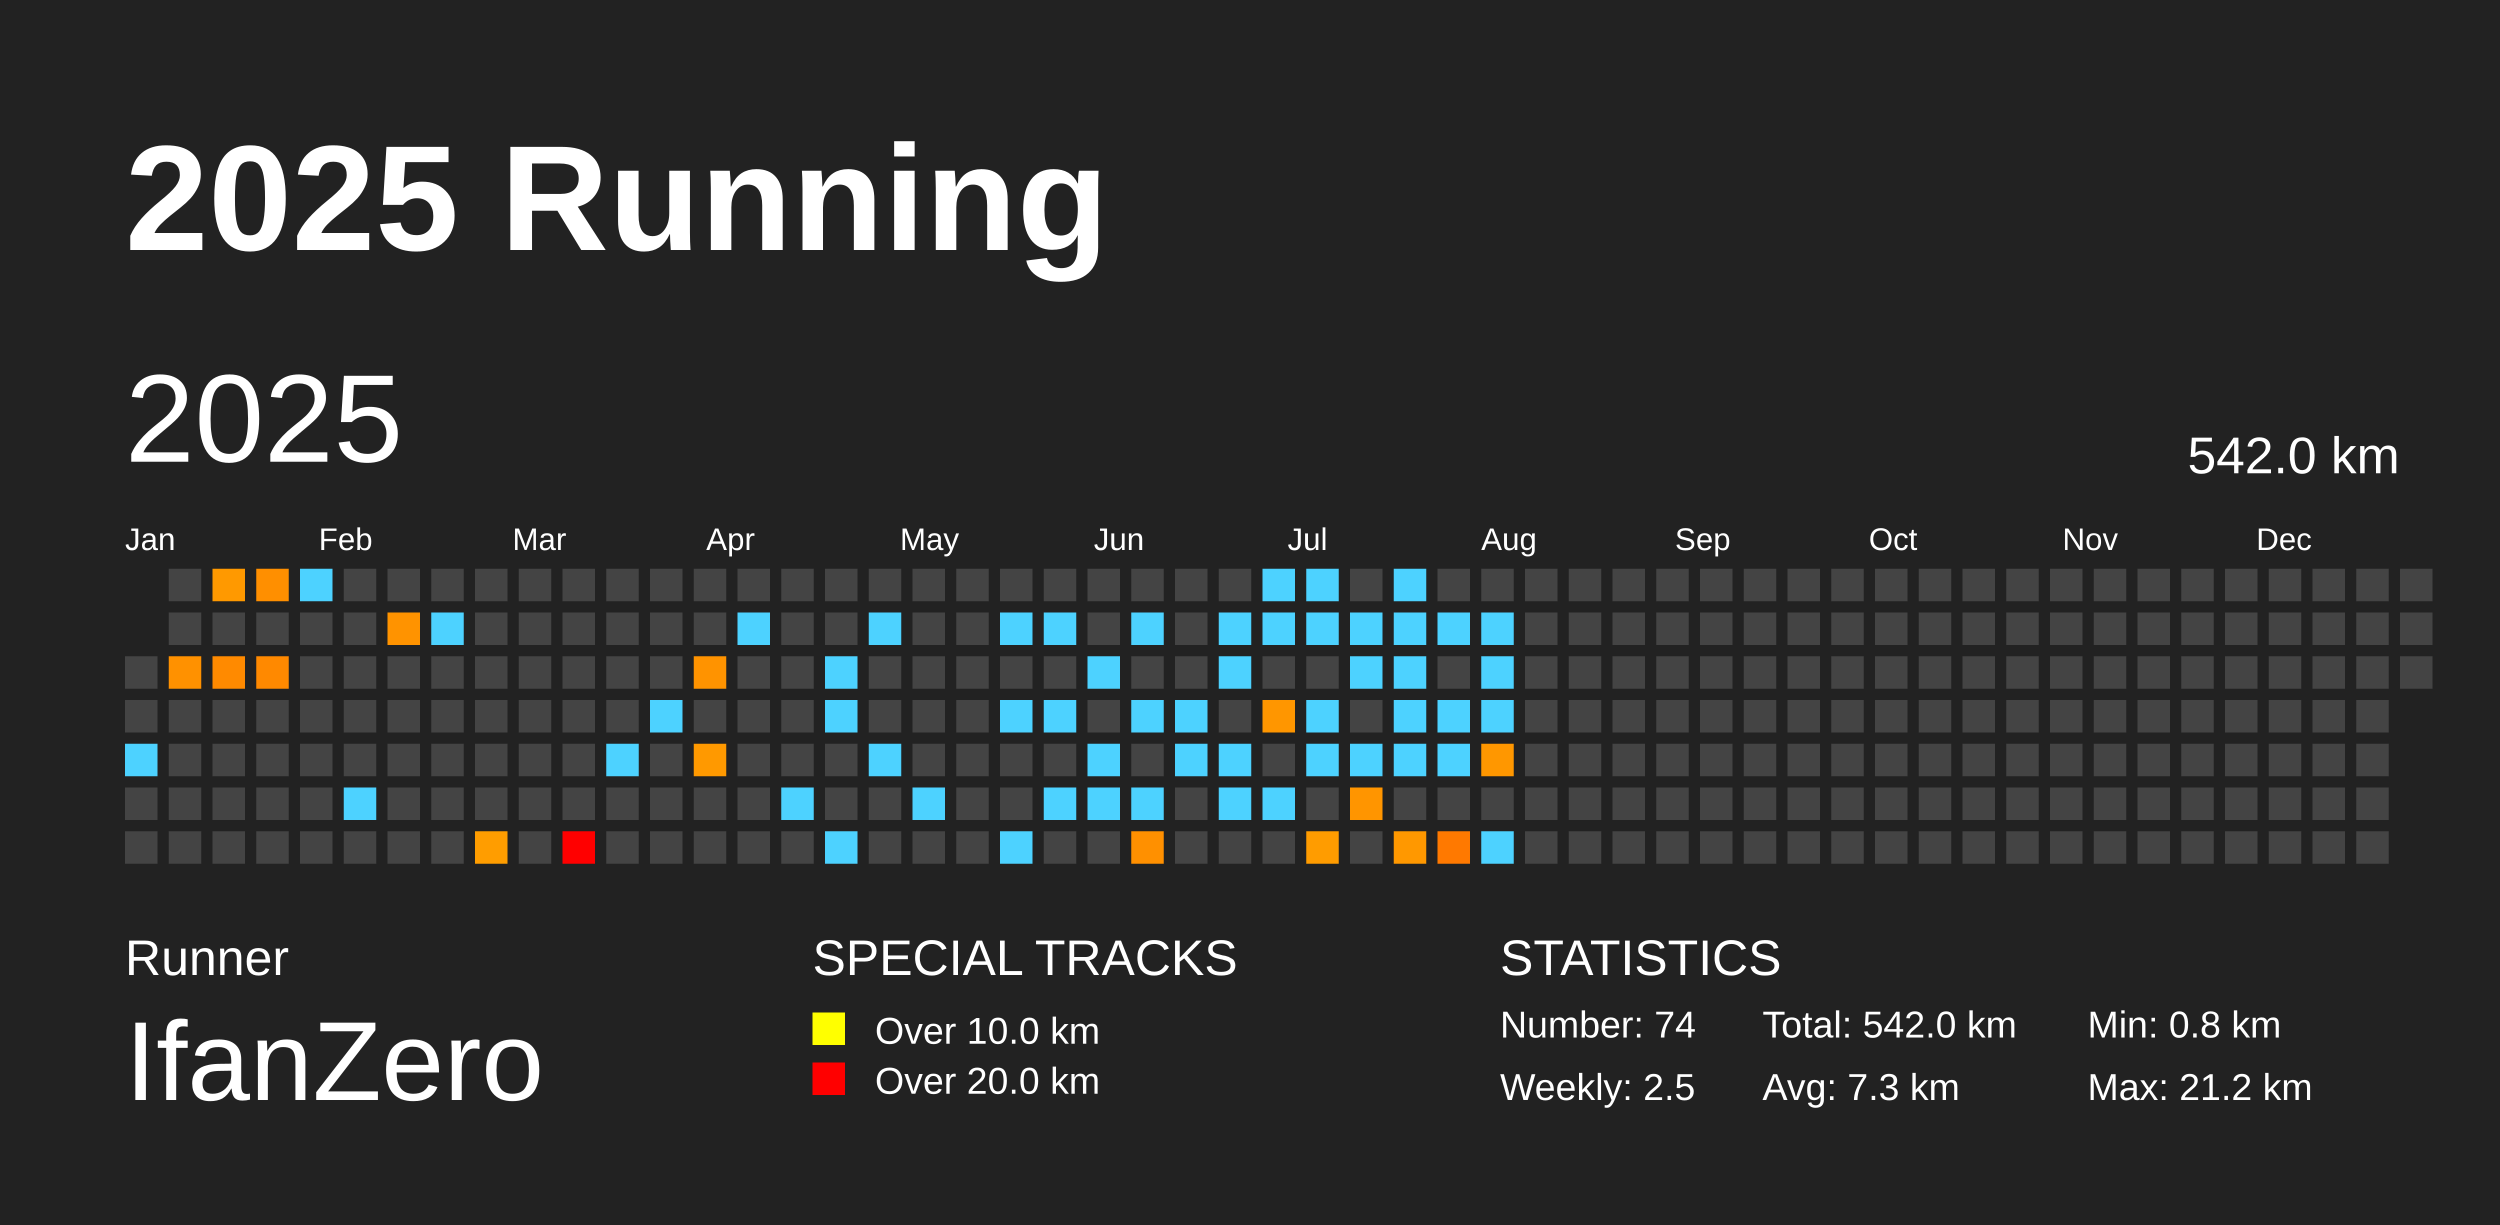
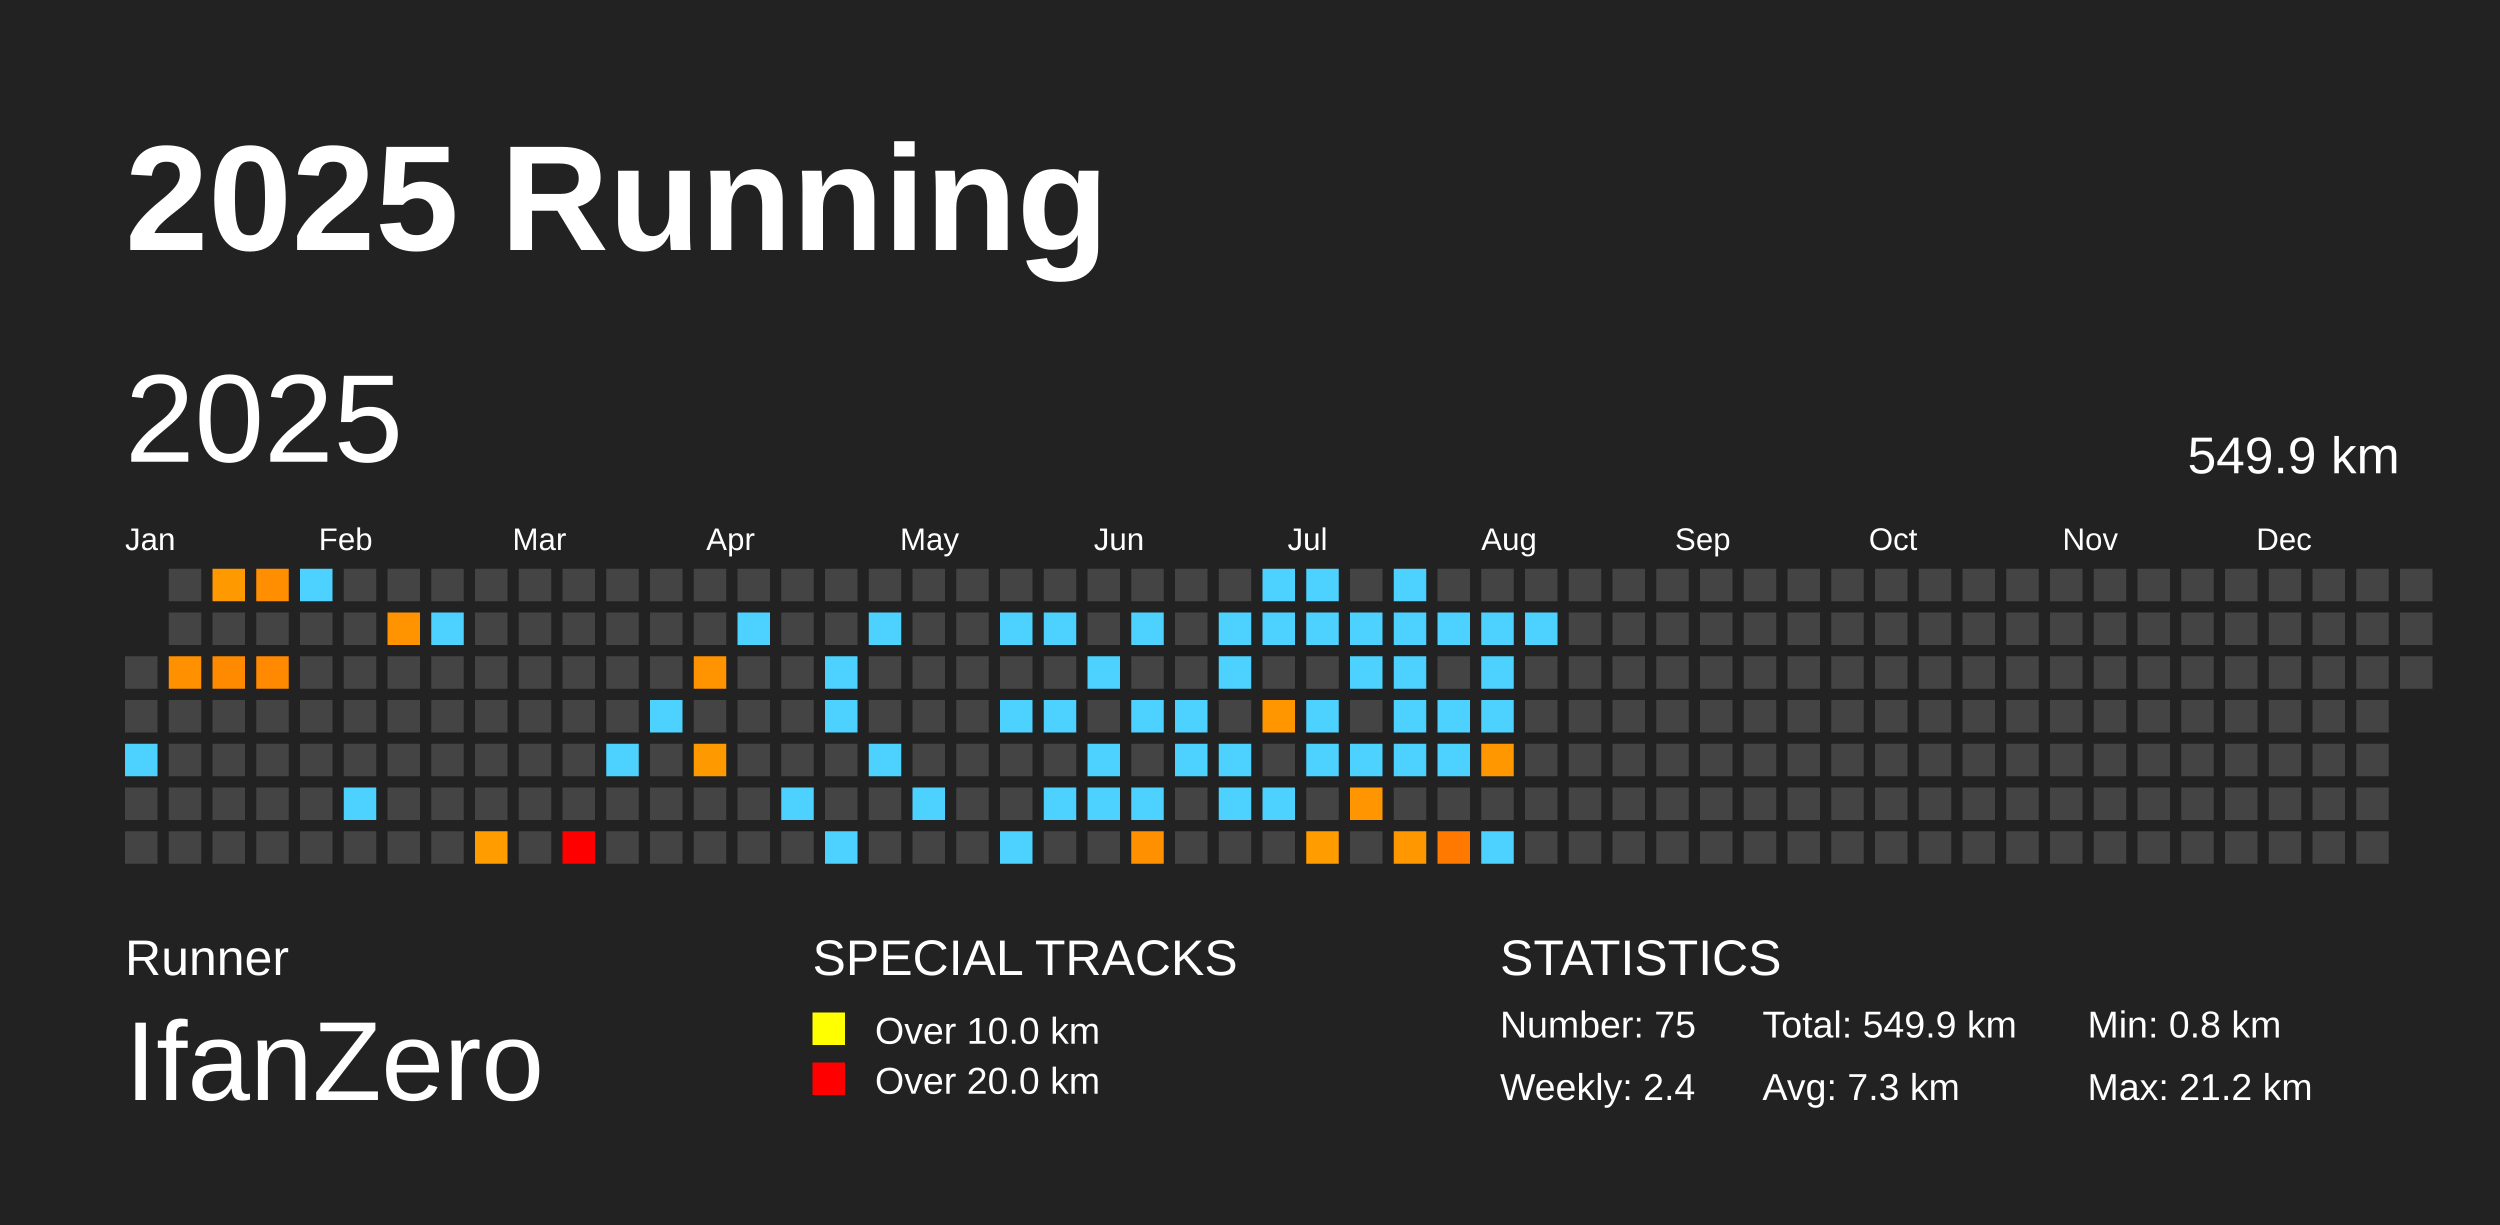
<svg xmlns="http://www.w3.org/2000/svg" baseProfile="full" height="98mm" version="1.1" viewBox="0,0,200,98" width="200mm">
  <defs />
  <rect fill="#222222" height="98" width="200" x="0" y="0" />
  <text fill="#FFFFFF" style="font-size:12px; font-family:Arial; font-weight:bold;" x="10" y="20">2025 Running</text>
  <text fill="#FFFFFF" style="font-size:4px; font-family:Arial" x="10" y="78">Runner</text>
  <text fill="#FFFFFF" style="font-size:9px; font-family:Arial" x="10" y="88">IfanZero</text>
  <text fill="#FFFFFF" style="font-size:4px; font-family:Arial" x="65" y="78">SPECIAL TRACKS</text>
  <rect fill="yellow" height="2.6" width="2.6" x="65" y="81" />
  <text fill="#FFFFFF" style="font-size:3px; font-family:Arial" x="70" y="83.5">Over 10.0 km</text>
  <rect fill="red" height="2.6" width="2.6" x="65" y="85" />
  <text fill="#FFFFFF" style="font-size:3px; font-family:Arial" x="70" y="87.5">Over 20.0 km</text>
  <text fill="#FFFFFF" style="font-size:4px; font-family:Arial" x="120" y="78">STATISTICS</text>
-   <text fill="#FFFFFF" style="font-size:3px; font-family:Arial" x="120" y="83">Number: 74</text>
-   <text fill="#FFFFFF" style="font-size:3px; font-family:Arial" x="120" y="88">Weekly: 2.5</text>
-   <text fill="#FFFFFF" style="font-size:3px; font-family:Arial" x="141" y="83">Total: 542.0 km</text>
+   <text fill="#FFFFFF" style="font-size:3px; font-family:Arial" x="120" y="83">Number: 75</text>
+   <text fill="#FFFFFF" style="font-size:3px; font-family:Arial" x="120" y="88">Weekly: 2.4</text>
+   <text fill="#FFFFFF" style="font-size:3px; font-family:Arial" x="141" y="83">Total: 549.9 km</text>
  <text fill="#FFFFFF" style="font-size:3px; font-family:Arial" x="141" y="88">Avg: 7.3 km</text>
  <text fill="#FFFFFF" style="font-size:3px; font-family:Arial" x="167" y="83">Min: 0.8 km</text>
  <text fill="#FFFFFF" style="font-size:3px; font-family:Arial" x="167" y="88">Max: 21.2 km</text>
  <text dominant-baseline="hanging" fill="#FFFFFF" style="font-size:10.0px; font-family:Arial;" x="10" y="30">2025</text>
-   <text dominant-baseline="hanging" fill="#FFFFFF" style="font-size:4.125px; font-family:Arial;" x="175" y="35">542.0 km</text>
+   <text dominant-baseline="hanging" fill="#FFFFFF" style="font-size:4.125px; font-family:Arial;" x="175" y="35">549.9 km</text>
  <text fill="#FFFFFF" style="font-size:2.5px; font-family:Arial" x="10.0" y="44">Jan</text>
  <text fill="#FFFFFF" style="font-size:2.5px; font-family:Arial" x="25.5" y="44">Feb</text>
  <text fill="#FFFFFF" style="font-size:2.5px; font-family:Arial" x="41.0" y="44">Mar</text>
  <text fill="#FFFFFF" style="font-size:2.5px; font-family:Arial" x="56.5" y="44">Apr</text>
  <text fill="#FFFFFF" style="font-size:2.5px; font-family:Arial" x="72.0" y="44">May</text>
  <text fill="#FFFFFF" style="font-size:2.5px; font-family:Arial" x="87.5" y="44">Jun</text>
  <text fill="#FFFFFF" style="font-size:2.5px; font-family:Arial" x="103.0" y="44">Jul</text>
  <text fill="#FFFFFF" style="font-size:2.5px; font-family:Arial" x="118.5" y="44">Aug</text>
  <text fill="#FFFFFF" style="font-size:2.5px; font-family:Arial" x="134.0" y="44">Sep</text>
  <text fill="#FFFFFF" style="font-size:2.5px; font-family:Arial" x="149.5" y="44">Oct</text>
  <text fill="#FFFFFF" style="font-size:2.5px; font-family:Arial" x="165.0" y="44">Nov</text>
  <text fill="#FFFFFF" style="font-size:2.5px; font-family:Arial" x="180.5" y="44">Dec</text>
  <rect fill="#444444" height="2.6" width="2.6" x="10.0" y="52.5" />
  <rect fill="#444444" height="2.6" width="2.6" x="10.0" y="56.0" />
  <rect fill="#4dd2ff" height="2.6" width="2.6" x="10.0" y="59.5" />
  <rect fill="#444444" height="2.6" width="2.6" x="10.0" y="63.0" />
  <rect fill="#444444" height="2.6" width="2.6" x="10.0" y="66.5" />
  <rect fill="#444444" height="2.6" width="2.6" x="13.5" y="45.5" />
  <rect fill="#444444" height="2.6" width="2.6" x="13.5" y="49.0" />
  <rect fill="#ff9100" height="2.6" width="2.6" x="13.5" y="52.5" />
  <rect fill="#444444" height="2.6" width="2.6" x="13.5" y="56.0" />
  <rect fill="#444444" height="2.6" width="2.6" x="13.5" y="59.5" />
  <rect fill="#444444" height="2.6" width="2.6" x="13.5" y="63.0" />
  <rect fill="#444444" height="2.6" width="2.6" x="13.5" y="66.5" />
  <rect fill="#ff9900" height="2.6" width="2.6" x="17.0" y="45.5" />
  <rect fill="#444444" height="2.6" width="2.6" x="17.0" y="49.0" />
  <rect fill="#ff8a00" height="2.6" width="2.6" x="17.0" y="52.5" />
  <rect fill="#444444" height="2.6" width="2.6" x="17.0" y="56.0" />
  <rect fill="#444444" height="2.6" width="2.6" x="17.0" y="59.5" />
  <rect fill="#444444" height="2.6" width="2.6" x="17.0" y="63.0" />
  <rect fill="#444444" height="2.6" width="2.6" x="17.0" y="66.5" />
  <rect fill="#ff8f00" height="2.6" width="2.6" x="20.5" y="45.5" />
  <rect fill="#444444" height="2.6" width="2.6" x="20.5" y="49.0" />
  <rect fill="#ff8900" height="2.6" width="2.6" x="20.5" y="52.5" />
  <rect fill="#444444" height="2.6" width="2.6" x="20.5" y="56.0" />
  <rect fill="#444444" height="2.6" width="2.6" x="20.5" y="59.5" />
  <rect fill="#444444" height="2.6" width="2.6" x="20.5" y="63.0" />
  <rect fill="#444444" height="2.6" width="2.6" x="20.5" y="66.5" />
  <rect fill="#4dd2ff" height="2.6" width="2.6" x="24.0" y="45.5" />
  <rect fill="#444444" height="2.6" width="2.6" x="24.0" y="49.0" />
  <rect fill="#444444" height="2.6" width="2.6" x="24.0" y="52.5" />
  <rect fill="#444444" height="2.6" width="2.6" x="24.0" y="56.0" />
  <rect fill="#444444" height="2.6" width="2.6" x="24.0" y="59.5" />
  <rect fill="#444444" height="2.6" width="2.6" x="24.0" y="63.0" />
  <rect fill="#444444" height="2.6" width="2.6" x="24.0" y="66.5" />
  <rect fill="#444444" height="2.6" width="2.6" x="27.5" y="45.5" />
  <rect fill="#444444" height="2.6" width="2.6" x="27.5" y="49.0" />
  <rect fill="#444444" height="2.6" width="2.6" x="27.5" y="52.5" />
  <rect fill="#444444" height="2.6" width="2.6" x="27.5" y="56.0" />
  <rect fill="#444444" height="2.6" width="2.6" x="27.5" y="59.5" />
  <rect fill="#4dd2ff" height="2.6" width="2.6" x="27.5" y="63.0" />
  <rect fill="#444444" height="2.6" width="2.6" x="27.5" y="66.5" />
  <rect fill="#444444" height="2.6" width="2.6" x="31.0" y="45.5" />
  <rect fill="#ff9300" height="2.6" width="2.6" x="31.0" y="49.0" />
  <rect fill="#444444" height="2.6" width="2.6" x="31.0" y="52.5" />
  <rect fill="#444444" height="2.6" width="2.6" x="31.0" y="56.0" />
  <rect fill="#444444" height="2.6" width="2.6" x="31.0" y="59.5" />
  <rect fill="#444444" height="2.6" width="2.6" x="31.0" y="63.0" />
  <rect fill="#444444" height="2.6" width="2.6" x="31.0" y="66.5" />
  <rect fill="#444444" height="2.6" width="2.6" x="34.5" y="45.5" />
  <rect fill="#4dd2ff" height="2.6" width="2.6" x="34.5" y="49.0" />
  <rect fill="#444444" height="2.6" width="2.6" x="34.5" y="52.5" />
  <rect fill="#444444" height="2.6" width="2.6" x="34.5" y="56.0" />
  <rect fill="#444444" height="2.6" width="2.6" x="34.5" y="59.5" />
  <rect fill="#444444" height="2.6" width="2.6" x="34.5" y="63.0" />
  <rect fill="#444444" height="2.6" width="2.6" x="34.5" y="66.5" />
  <rect fill="#444444" height="2.6" width="2.6" x="38.0" y="45.5" />
  <rect fill="#444444" height="2.6" width="2.6" x="38.0" y="49.0" />
  <rect fill="#444444" height="2.6" width="2.6" x="38.0" y="52.5" />
  <rect fill="#444444" height="2.6" width="2.6" x="38.0" y="56.0" />
  <rect fill="#444444" height="2.6" width="2.6" x="38.0" y="59.5" />
  <rect fill="#444444" height="2.6" width="2.6" x="38.0" y="63.0" />
  <rect fill="#ff9d00" height="2.6" width="2.6" x="38.0" y="66.5" />
  <rect fill="#444444" height="2.6" width="2.6" x="41.5" y="45.5" />
  <rect fill="#444444" height="2.6" width="2.6" x="41.5" y="49.0" />
  <rect fill="#444444" height="2.6" width="2.6" x="41.5" y="52.5" />
  <rect fill="#444444" height="2.6" width="2.6" x="41.5" y="56.0" />
  <rect fill="#444444" height="2.6" width="2.6" x="41.5" y="59.5" />
  <rect fill="#444444" height="2.6" width="2.6" x="41.5" y="63.0" />
  <rect fill="#444444" height="2.6" width="2.6" x="41.5" y="66.5" />
  <rect fill="#444444" height="2.6" width="2.6" x="45.0" y="45.5" />
  <rect fill="#444444" height="2.6" width="2.6" x="45.0" y="49.0" />
  <rect fill="#444444" height="2.6" width="2.6" x="45.0" y="52.5" />
  <rect fill="#444444" height="2.6" width="2.6" x="45.0" y="56.0" />
  <rect fill="#444444" height="2.6" width="2.6" x="45.0" y="59.5" />
  <rect fill="#444444" height="2.6" width="2.6" x="45.0" y="63.0" />
  <rect fill="red" height="2.6" width="2.6" x="45.0" y="66.5" />
  <rect fill="#444444" height="2.6" width="2.6" x="48.5" y="45.5" />
  <rect fill="#444444" height="2.6" width="2.6" x="48.5" y="49.0" />
  <rect fill="#444444" height="2.6" width="2.6" x="48.5" y="52.5" />
  <rect fill="#444444" height="2.6" width="2.6" x="48.5" y="56.0" />
  <rect fill="#4dd2ff" height="2.6" width="2.6" x="48.5" y="59.5" />
  <rect fill="#444444" height="2.6" width="2.6" x="48.5" y="63.0" />
  <rect fill="#444444" height="2.6" width="2.6" x="48.5" y="66.5" />
  <rect fill="#444444" height="2.6" width="2.6" x="52.0" y="45.5" />
  <rect fill="#444444" height="2.6" width="2.6" x="52.0" y="49.0" />
  <rect fill="#444444" height="2.6" width="2.6" x="52.0" y="52.5" />
  <rect fill="#4dd2ff" height="2.6" width="2.6" x="52.0" y="56.0" />
  <rect fill="#444444" height="2.6" width="2.6" x="52.0" y="59.5" />
  <rect fill="#444444" height="2.6" width="2.6" x="52.0" y="63.0" />
  <rect fill="#444444" height="2.6" width="2.6" x="52.0" y="66.5" />
  <rect fill="#444444" height="2.6" width="2.6" x="55.5" y="45.5" />
  <rect fill="#444444" height="2.6" width="2.6" x="55.5" y="49.0" />
  <rect fill="#ff9300" height="2.6" width="2.6" x="55.5" y="52.5" />
  <rect fill="#444444" height="2.6" width="2.6" x="55.5" y="56.0" />
  <rect fill="#ff9900" height="2.6" width="2.6" x="55.5" y="59.5" />
  <rect fill="#444444" height="2.6" width="2.6" x="55.5" y="63.0" />
  <rect fill="#444444" height="2.6" width="2.6" x="55.5" y="66.5" />
  <rect fill="#444444" height="2.6" width="2.6" x="59.0" y="45.5" />
  <rect fill="#4dd2ff" height="2.6" width="2.6" x="59.0" y="49.0" />
  <rect fill="#444444" height="2.6" width="2.6" x="59.0" y="52.5" />
  <rect fill="#444444" height="2.6" width="2.6" x="59.0" y="56.0" />
  <rect fill="#444444" height="2.6" width="2.6" x="59.0" y="59.5" />
  <rect fill="#444444" height="2.6" width="2.6" x="59.0" y="63.0" />
  <rect fill="#444444" height="2.6" width="2.6" x="59.0" y="66.5" />
  <rect fill="#444444" height="2.6" width="2.6" x="62.5" y="45.5" />
  <rect fill="#444444" height="2.6" width="2.6" x="62.5" y="49.0" />
  <rect fill="#444444" height="2.6" width="2.6" x="62.5" y="52.5" />
  <rect fill="#444444" height="2.6" width="2.6" x="62.5" y="56.0" />
  <rect fill="#444444" height="2.6" width="2.6" x="62.5" y="59.5" />
  <rect fill="#4dd2ff" height="2.6" width="2.6" x="62.5" y="63.0" />
  <rect fill="#444444" height="2.6" width="2.6" x="62.5" y="66.5" />
  <rect fill="#444444" height="2.6" width="2.6" x="66.0" y="45.5" />
  <rect fill="#444444" height="2.6" width="2.6" x="66.0" y="49.0" />
  <rect fill="#4dd2ff" height="2.6" width="2.6" x="66.0" y="52.5" />
  <rect fill="#4dd2ff" height="2.6" width="2.6" x="66.0" y="56.0" />
  <rect fill="#444444" height="2.6" width="2.6" x="66.0" y="59.5" />
  <rect fill="#444444" height="2.6" width="2.6" x="66.0" y="63.0" />
  <rect fill="#4dd2ff" height="2.6" width="2.6" x="66.0" y="66.5" />
  <rect fill="#444444" height="2.6" width="2.6" x="69.5" y="45.5" />
  <rect fill="#4dd2ff" height="2.6" width="2.6" x="69.5" y="49.0" />
  <rect fill="#444444" height="2.6" width="2.6" x="69.5" y="52.5" />
  <rect fill="#444444" height="2.6" width="2.6" x="69.5" y="56.0" />
  <rect fill="#4dd2ff" height="2.6" width="2.6" x="69.5" y="59.5" />
  <rect fill="#444444" height="2.6" width="2.6" x="69.5" y="63.0" />
  <rect fill="#444444" height="2.6" width="2.6" x="69.5" y="66.5" />
  <rect fill="#444444" height="2.6" width="2.6" x="73.0" y="45.5" />
  <rect fill="#444444" height="2.6" width="2.6" x="73.0" y="49.0" />
  <rect fill="#444444" height="2.6" width="2.6" x="73.0" y="52.5" />
  <rect fill="#444444" height="2.6" width="2.6" x="73.0" y="56.0" />
  <rect fill="#444444" height="2.6" width="2.6" x="73.0" y="59.5" />
  <rect fill="#4dd2ff" height="2.6" width="2.6" x="73.0" y="63.0" />
  <rect fill="#444444" height="2.6" width="2.6" x="73.0" y="66.5" />
  <rect fill="#444444" height="2.6" width="2.6" x="76.5" y="45.5" />
  <rect fill="#444444" height="2.6" width="2.6" x="76.5" y="49.0" />
  <rect fill="#444444" height="2.6" width="2.6" x="76.5" y="52.5" />
  <rect fill="#444444" height="2.6" width="2.6" x="76.5" y="56.0" />
  <rect fill="#444444" height="2.6" width="2.6" x="76.5" y="59.5" />
  <rect fill="#444444" height="2.6" width="2.6" x="76.5" y="63.0" />
  <rect fill="#444444" height="2.6" width="2.6" x="76.5" y="66.5" />
  <rect fill="#444444" height="2.6" width="2.6" x="80.0" y="45.5" />
  <rect fill="#4dd2ff" height="2.6" width="2.6" x="80.0" y="49.0" />
  <rect fill="#444444" height="2.6" width="2.6" x="80.0" y="52.5" />
  <rect fill="#4dd2ff" height="2.6" width="2.6" x="80.0" y="56.0" />
  <rect fill="#444444" height="2.6" width="2.6" x="80.0" y="59.5" />
  <rect fill="#444444" height="2.6" width="2.6" x="80.0" y="63.0" />
  <rect fill="#4dd2ff" height="2.6" width="2.6" x="80.0" y="66.5" />
  <rect fill="#444444" height="2.6" width="2.6" x="83.5" y="45.5" />
  <rect fill="#4dd2ff" height="2.6" width="2.6" x="83.5" y="49.0" />
  <rect fill="#444444" height="2.6" width="2.6" x="83.5" y="52.5" />
  <rect fill="#4dd2ff" height="2.6" width="2.6" x="83.5" y="56.0" />
  <rect fill="#444444" height="2.6" width="2.6" x="83.5" y="59.5" />
  <rect fill="#4dd2ff" height="2.6" width="2.6" x="83.5" y="63.0" />
  <rect fill="#444444" height="2.6" width="2.6" x="83.5" y="66.5" />
  <rect fill="#444444" height="2.6" width="2.6" x="87.0" y="45.5" />
  <rect fill="#444444" height="2.6" width="2.6" x="87.0" y="49.0" />
  <rect fill="#4dd2ff" height="2.6" width="2.6" x="87.0" y="52.5" />
  <rect fill="#444444" height="2.6" width="2.6" x="87.0" y="56.0" />
  <rect fill="#4dd2ff" height="2.6" width="2.6" x="87.0" y="59.5" />
  <rect fill="#4dd2ff" height="2.6" width="2.6" x="87.0" y="63.0" />
  <rect fill="#444444" height="2.6" width="2.6" x="87.0" y="66.5" />
  <rect fill="#444444" height="2.6" width="2.6" x="90.5" y="45.5" />
  <rect fill="#4dd2ff" height="2.6" width="2.6" x="90.5" y="49.0" />
  <rect fill="#444444" height="2.6" width="2.6" x="90.5" y="52.5" />
  <rect fill="#4dd2ff" height="2.6" width="2.6" x="90.5" y="56.0" />
  <rect fill="#444444" height="2.6" width="2.6" x="90.5" y="59.5" />
  <rect fill="#4dd2ff" height="2.6" width="2.6" x="90.5" y="63.0" />
  <rect fill="#ff9000" height="2.6" width="2.6" x="90.5" y="66.5" />
  <rect fill="#444444" height="2.6" width="2.6" x="94.0" y="45.5" />
  <rect fill="#444444" height="2.6" width="2.6" x="94.0" y="49.0" />
  <rect fill="#444444" height="2.6" width="2.6" x="94.0" y="52.5" />
  <rect fill="#4dd2ff" height="2.6" width="2.6" x="94.0" y="56.0" />
  <rect fill="#4dd2ff" height="2.6" width="2.6" x="94.0" y="59.5" />
  <rect fill="#444444" height="2.6" width="2.6" x="94.0" y="63.0" />
  <rect fill="#444444" height="2.6" width="2.6" x="94.0" y="66.5" />
  <rect fill="#444444" height="2.6" width="2.6" x="97.5" y="45.5" />
  <rect fill="#4dd2ff" height="2.6" width="2.6" x="97.5" y="49.0" />
  <rect fill="#4dd2ff" height="2.6" width="2.6" x="97.5" y="52.5" />
  <rect fill="#444444" height="2.6" width="2.6" x="97.5" y="56.0" />
  <rect fill="#4dd2ff" height="2.6" width="2.6" x="97.5" y="59.5" />
  <rect fill="#4dd2ff" height="2.6" width="2.6" x="97.5" y="63.0" />
  <rect fill="#444444" height="2.6" width="2.6" x="97.5" y="66.5" />
  <rect fill="#4dd2ff" height="2.6" width="2.6" x="101.0" y="45.5" />
  <rect fill="#4dd2ff" height="2.6" width="2.6" x="101.0" y="49.0" />
  <rect fill="#444444" height="2.6" width="2.6" x="101.0" y="52.5" />
  <rect fill="#ff9600" height="2.6" width="2.6" x="101.0" y="56.0" />
  <rect fill="#444444" height="2.6" width="2.6" x="101.0" y="59.5" />
  <rect fill="#4dd2ff" height="2.6" width="2.6" x="101.0" y="63.0" />
  <rect fill="#444444" height="2.6" width="2.6" x="101.0" y="66.5" />
  <rect fill="#4dd2ff" height="2.6" width="2.6" x="104.5" y="45.5" />
  <rect fill="#4dd2ff" height="2.6" width="2.6" x="104.5" y="49.0" />
  <rect fill="#444444" height="2.6" width="2.6" x="104.5" y="52.5" />
  <rect fill="#4dd2ff" height="2.6" width="2.6" x="104.5" y="56.0" />
  <rect fill="#4dd2ff" height="2.6" width="2.6" x="104.5" y="59.5" />
  <rect fill="#444444" height="2.6" width="2.6" x="104.5" y="63.0" />
  <rect fill="#ff9c00" height="2.6" width="2.6" x="104.5" y="66.5" />
  <rect fill="#444444" height="2.6" width="2.6" x="108.0" y="45.5" />
  <rect fill="#4dd2ff" height="2.6" width="2.6" x="108.0" y="49.0" />
  <rect fill="#4dd2ff" height="2.6" width="2.6" x="108.0" y="52.5" />
  <rect fill="#444444" height="2.6" width="2.6" x="108.0" y="56.0" />
  <rect fill="#4dd2ff" height="2.6" width="2.6" x="108.0" y="59.5" />
  <rect fill="#ff9500" height="2.6" width="2.6" x="108.0" y="63.0" />
  <rect fill="#444444" height="2.6" width="2.6" x="108.0" y="66.5" />
  <rect fill="#4dd2ff" height="2.6" width="2.6" x="111.5" y="45.5" />
  <rect fill="#4dd2ff" height="2.6" width="2.6" x="111.5" y="49.0" />
  <rect fill="#4dd2ff" height="2.6" width="2.6" x="111.5" y="52.5" />
  <rect fill="#4dd2ff" height="2.6" width="2.6" x="111.5" y="56.0" />
  <rect fill="#4dd2ff" height="2.6" width="2.6" x="111.5" y="59.5" />
  <rect fill="#444444" height="2.6" width="2.6" x="111.5" y="63.0" />
  <rect fill="#ff9800" height="2.6" width="2.6" x="111.5" y="66.5" />
  <rect fill="#444444" height="2.6" width="2.6" x="115.0" y="45.5" />
  <rect fill="#4dd2ff" height="2.6" width="2.6" x="115.0" y="49.0" />
  <rect fill="#444444" height="2.6" width="2.6" x="115.0" y="52.5" />
  <rect fill="#4dd2ff" height="2.6" width="2.6" x="115.0" y="56.0" />
  <rect fill="#4dd2ff" height="2.6" width="2.6" x="115.0" y="59.5" />
  <rect fill="#444444" height="2.6" width="2.6" x="115.0" y="63.0" />
  <rect fill="#ff7900" height="2.6" width="2.6" x="115.0" y="66.5" />
  <rect fill="#444444" height="2.6" width="2.6" x="118.5" y="45.5" />
  <rect fill="#4dd2ff" height="2.6" width="2.6" x="118.5" y="49.0" />
  <rect fill="#4dd2ff" height="2.6" width="2.6" x="118.5" y="52.5" />
  <rect fill="#4dd2ff" height="2.6" width="2.6" x="118.5" y="56.0" />
  <rect fill="#ff9700" height="2.6" width="2.6" x="118.5" y="59.5" />
  <rect fill="#444444" height="2.6" width="2.6" x="118.5" y="63.0" />
  <rect fill="#4dd2ff" height="2.6" width="2.6" x="118.5" y="66.5" />
  <rect fill="#444444" height="2.6" width="2.6" x="122.0" y="45.5" />
-   <rect fill="#444444" height="2.6" width="2.6" x="122.0" y="49.0" />
+   <rect fill="#4dd2ff" height="2.6" width="2.6" x="122.0" y="49.0" />
  <rect fill="#444444" height="2.6" width="2.6" x="122.0" y="52.5" />
  <rect fill="#444444" height="2.6" width="2.6" x="122.0" y="56.0" />
  <rect fill="#444444" height="2.6" width="2.6" x="122.0" y="59.5" />
  <rect fill="#444444" height="2.6" width="2.6" x="122.0" y="63.0" />
  <rect fill="#444444" height="2.6" width="2.6" x="122.0" y="66.5" />
  <rect fill="#444444" height="2.6" width="2.6" x="125.5" y="45.5" />
  <rect fill="#444444" height="2.6" width="2.6" x="125.5" y="49.0" />
  <rect fill="#444444" height="2.6" width="2.6" x="125.5" y="52.5" />
  <rect fill="#444444" height="2.6" width="2.6" x="125.5" y="56.0" />
  <rect fill="#444444" height="2.6" width="2.6" x="125.5" y="59.5" />
  <rect fill="#444444" height="2.6" width="2.6" x="125.5" y="63.0" />
  <rect fill="#444444" height="2.6" width="2.6" x="125.5" y="66.5" />
  <rect fill="#444444" height="2.6" width="2.6" x="129.0" y="45.5" />
  <rect fill="#444444" height="2.6" width="2.6" x="129.0" y="49.0" />
  <rect fill="#444444" height="2.6" width="2.6" x="129.0" y="52.5" />
  <rect fill="#444444" height="2.6" width="2.6" x="129.0" y="56.0" />
  <rect fill="#444444" height="2.6" width="2.6" x="129.0" y="59.5" />
  <rect fill="#444444" height="2.6" width="2.6" x="129.0" y="63.0" />
  <rect fill="#444444" height="2.6" width="2.6" x="129.0" y="66.5" />
  <rect fill="#444444" height="2.6" width="2.6" x="132.5" y="45.5" />
  <rect fill="#444444" height="2.6" width="2.6" x="132.5" y="49.0" />
  <rect fill="#444444" height="2.6" width="2.6" x="132.5" y="52.5" />
  <rect fill="#444444" height="2.6" width="2.6" x="132.5" y="56.0" />
  <rect fill="#444444" height="2.6" width="2.6" x="132.5" y="59.5" />
  <rect fill="#444444" height="2.6" width="2.6" x="132.5" y="63.0" />
  <rect fill="#444444" height="2.6" width="2.6" x="132.5" y="66.5" />
  <rect fill="#444444" height="2.6" width="2.6" x="136.0" y="45.5" />
  <rect fill="#444444" height="2.6" width="2.6" x="136.0" y="49.0" />
  <rect fill="#444444" height="2.6" width="2.6" x="136.0" y="52.5" />
  <rect fill="#444444" height="2.6" width="2.6" x="136.0" y="56.0" />
  <rect fill="#444444" height="2.6" width="2.6" x="136.0" y="59.5" />
  <rect fill="#444444" height="2.6" width="2.6" x="136.0" y="63.0" />
  <rect fill="#444444" height="2.6" width="2.6" x="136.0" y="66.5" />
  <rect fill="#444444" height="2.6" width="2.6" x="139.5" y="45.5" />
  <rect fill="#444444" height="2.6" width="2.6" x="139.5" y="49.0" />
  <rect fill="#444444" height="2.6" width="2.6" x="139.5" y="52.5" />
  <rect fill="#444444" height="2.6" width="2.6" x="139.5" y="56.0" />
  <rect fill="#444444" height="2.6" width="2.6" x="139.5" y="59.5" />
  <rect fill="#444444" height="2.6" width="2.6" x="139.5" y="63.0" />
  <rect fill="#444444" height="2.6" width="2.6" x="139.5" y="66.5" />
  <rect fill="#444444" height="2.6" width="2.6" x="143.0" y="45.5" />
  <rect fill="#444444" height="2.6" width="2.6" x="143.0" y="49.0" />
  <rect fill="#444444" height="2.6" width="2.6" x="143.0" y="52.5" />
  <rect fill="#444444" height="2.6" width="2.6" x="143.0" y="56.0" />
  <rect fill="#444444" height="2.6" width="2.6" x="143.0" y="59.5" />
  <rect fill="#444444" height="2.6" width="2.6" x="143.0" y="63.0" />
  <rect fill="#444444" height="2.6" width="2.6" x="143.0" y="66.5" />
  <rect fill="#444444" height="2.6" width="2.6" x="146.5" y="45.5" />
  <rect fill="#444444" height="2.6" width="2.6" x="146.5" y="49.0" />
  <rect fill="#444444" height="2.6" width="2.6" x="146.5" y="52.5" />
  <rect fill="#444444" height="2.6" width="2.6" x="146.5" y="56.0" />
  <rect fill="#444444" height="2.6" width="2.6" x="146.5" y="59.5" />
  <rect fill="#444444" height="2.6" width="2.6" x="146.5" y="63.0" />
  <rect fill="#444444" height="2.6" width="2.6" x="146.5" y="66.5" />
  <rect fill="#444444" height="2.6" width="2.6" x="150.0" y="45.5" />
  <rect fill="#444444" height="2.6" width="2.6" x="150.0" y="49.0" />
  <rect fill="#444444" height="2.6" width="2.6" x="150.0" y="52.5" />
  <rect fill="#444444" height="2.6" width="2.6" x="150.0" y="56.0" />
  <rect fill="#444444" height="2.6" width="2.6" x="150.0" y="59.5" />
  <rect fill="#444444" height="2.6" width="2.6" x="150.0" y="63.0" />
  <rect fill="#444444" height="2.6" width="2.6" x="150.0" y="66.5" />
  <rect fill="#444444" height="2.6" width="2.6" x="153.5" y="45.5" />
  <rect fill="#444444" height="2.6" width="2.6" x="153.5" y="49.0" />
  <rect fill="#444444" height="2.6" width="2.6" x="153.5" y="52.5" />
  <rect fill="#444444" height="2.6" width="2.6" x="153.5" y="56.0" />
  <rect fill="#444444" height="2.6" width="2.6" x="153.5" y="59.5" />
  <rect fill="#444444" height="2.6" width="2.6" x="153.5" y="63.0" />
  <rect fill="#444444" height="2.6" width="2.6" x="153.5" y="66.5" />
  <rect fill="#444444" height="2.6" width="2.6" x="157.0" y="45.5" />
  <rect fill="#444444" height="2.6" width="2.6" x="157.0" y="49.0" />
  <rect fill="#444444" height="2.6" width="2.6" x="157.0" y="52.5" />
  <rect fill="#444444" height="2.6" width="2.6" x="157.0" y="56.0" />
  <rect fill="#444444" height="2.6" width="2.6" x="157.0" y="59.5" />
  <rect fill="#444444" height="2.6" width="2.6" x="157.0" y="63.0" />
  <rect fill="#444444" height="2.6" width="2.6" x="157.0" y="66.5" />
  <rect fill="#444444" height="2.6" width="2.6" x="160.5" y="45.5" />
  <rect fill="#444444" height="2.6" width="2.6" x="160.5" y="49.0" />
  <rect fill="#444444" height="2.6" width="2.6" x="160.5" y="52.5" />
  <rect fill="#444444" height="2.6" width="2.6" x="160.5" y="56.0" />
  <rect fill="#444444" height="2.6" width="2.6" x="160.5" y="59.5" />
  <rect fill="#444444" height="2.6" width="2.6" x="160.5" y="63.0" />
  <rect fill="#444444" height="2.6" width="2.6" x="160.5" y="66.5" />
  <rect fill="#444444" height="2.6" width="2.6" x="164.0" y="45.5" />
  <rect fill="#444444" height="2.6" width="2.6" x="164.0" y="49.0" />
  <rect fill="#444444" height="2.6" width="2.6" x="164.0" y="52.5" />
  <rect fill="#444444" height="2.6" width="2.6" x="164.0" y="56.0" />
  <rect fill="#444444" height="2.6" width="2.6" x="164.0" y="59.5" />
  <rect fill="#444444" height="2.6" width="2.6" x="164.0" y="63.0" />
  <rect fill="#444444" height="2.6" width="2.6" x="164.0" y="66.5" />
  <rect fill="#444444" height="2.6" width="2.6" x="167.5" y="45.5" />
  <rect fill="#444444" height="2.6" width="2.6" x="167.5" y="49.0" />
  <rect fill="#444444" height="2.6" width="2.6" x="167.5" y="52.5" />
  <rect fill="#444444" height="2.6" width="2.6" x="167.5" y="56.0" />
  <rect fill="#444444" height="2.6" width="2.6" x="167.5" y="59.5" />
  <rect fill="#444444" height="2.6" width="2.6" x="167.5" y="63.0" />
  <rect fill="#444444" height="2.6" width="2.6" x="167.5" y="66.5" />
  <rect fill="#444444" height="2.6" width="2.6" x="171.0" y="45.5" />
  <rect fill="#444444" height="2.6" width="2.6" x="171.0" y="49.0" />
  <rect fill="#444444" height="2.6" width="2.6" x="171.0" y="52.5" />
  <rect fill="#444444" height="2.6" width="2.6" x="171.0" y="56.0" />
  <rect fill="#444444" height="2.6" width="2.6" x="171.0" y="59.5" />
  <rect fill="#444444" height="2.6" width="2.6" x="171.0" y="63.0" />
  <rect fill="#444444" height="2.6" width="2.6" x="171.0" y="66.5" />
  <rect fill="#444444" height="2.6" width="2.6" x="174.5" y="45.5" />
  <rect fill="#444444" height="2.6" width="2.6" x="174.5" y="49.0" />
  <rect fill="#444444" height="2.6" width="2.6" x="174.5" y="52.5" />
  <rect fill="#444444" height="2.6" width="2.6" x="174.5" y="56.0" />
  <rect fill="#444444" height="2.6" width="2.6" x="174.5" y="59.5" />
  <rect fill="#444444" height="2.6" width="2.6" x="174.5" y="63.0" />
  <rect fill="#444444" height="2.6" width="2.6" x="174.5" y="66.5" />
  <rect fill="#444444" height="2.6" width="2.6" x="178.0" y="45.5" />
  <rect fill="#444444" height="2.6" width="2.6" x="178.0" y="49.0" />
  <rect fill="#444444" height="2.6" width="2.6" x="178.0" y="52.5" />
  <rect fill="#444444" height="2.6" width="2.6" x="178.0" y="56.0" />
  <rect fill="#444444" height="2.6" width="2.6" x="178.0" y="59.5" />
  <rect fill="#444444" height="2.6" width="2.6" x="178.0" y="63.0" />
  <rect fill="#444444" height="2.6" width="2.6" x="178.0" y="66.5" />
  <rect fill="#444444" height="2.6" width="2.6" x="181.5" y="45.5" />
  <rect fill="#444444" height="2.6" width="2.6" x="181.5" y="49.0" />
  <rect fill="#444444" height="2.6" width="2.6" x="181.5" y="52.5" />
  <rect fill="#444444" height="2.6" width="2.6" x="181.5" y="56.0" />
  <rect fill="#444444" height="2.6" width="2.6" x="181.5" y="59.5" />
  <rect fill="#444444" height="2.6" width="2.6" x="181.5" y="63.0" />
  <rect fill="#444444" height="2.6" width="2.6" x="181.5" y="66.5" />
  <rect fill="#444444" height="2.6" width="2.6" x="185.0" y="45.5" />
  <rect fill="#444444" height="2.6" width="2.6" x="185.0" y="49.0" />
  <rect fill="#444444" height="2.6" width="2.6" x="185.0" y="52.5" />
  <rect fill="#444444" height="2.6" width="2.6" x="185.0" y="56.0" />
  <rect fill="#444444" height="2.6" width="2.6" x="185.0" y="59.5" />
  <rect fill="#444444" height="2.6" width="2.6" x="185.0" y="63.0" />
  <rect fill="#444444" height="2.6" width="2.6" x="185.0" y="66.5" />
  <rect fill="#444444" height="2.6" width="2.6" x="188.5" y="45.5" />
  <rect fill="#444444" height="2.6" width="2.6" x="188.5" y="49.0" />
  <rect fill="#444444" height="2.6" width="2.6" x="188.5" y="52.5" />
  <rect fill="#444444" height="2.6" width="2.6" x="188.5" y="56.0" />
  <rect fill="#444444" height="2.6" width="2.6" x="188.5" y="59.5" />
  <rect fill="#444444" height="2.6" width="2.6" x="188.5" y="63.0" />
  <rect fill="#444444" height="2.6" width="2.6" x="188.5" y="66.5" />
  <rect fill="#444444" height="2.6" width="2.6" x="192.0" y="45.5" />
  <rect fill="#444444" height="2.6" width="2.6" x="192.0" y="49.0" />
  <rect fill="#444444" height="2.6" width="2.6" x="192.0" y="52.5" />
</svg>
